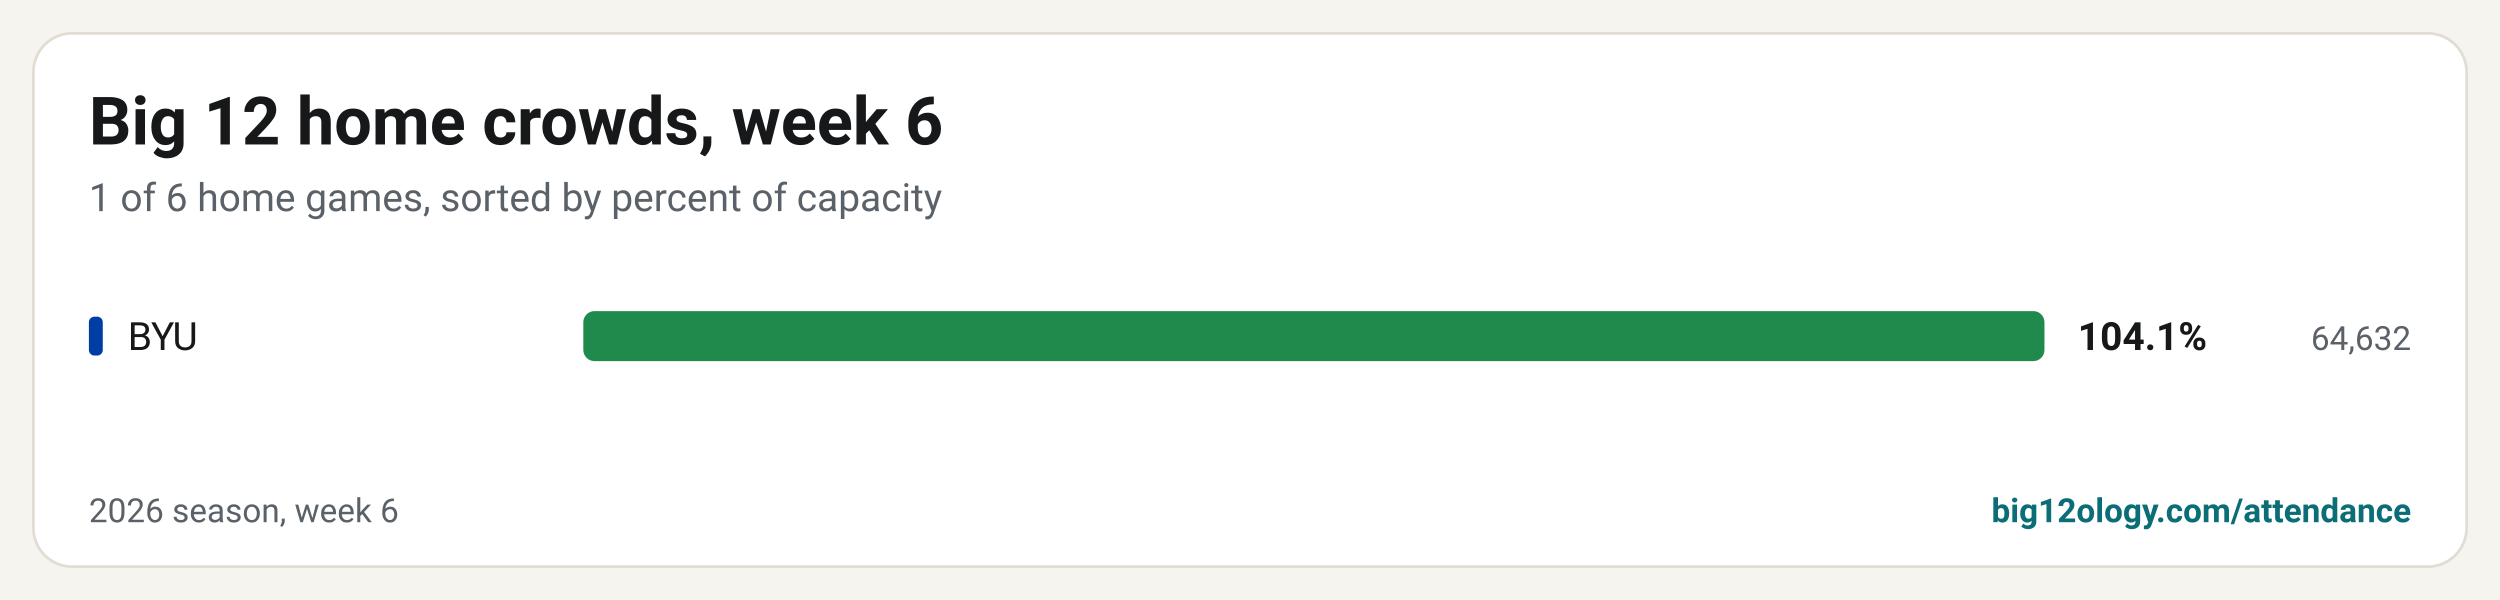
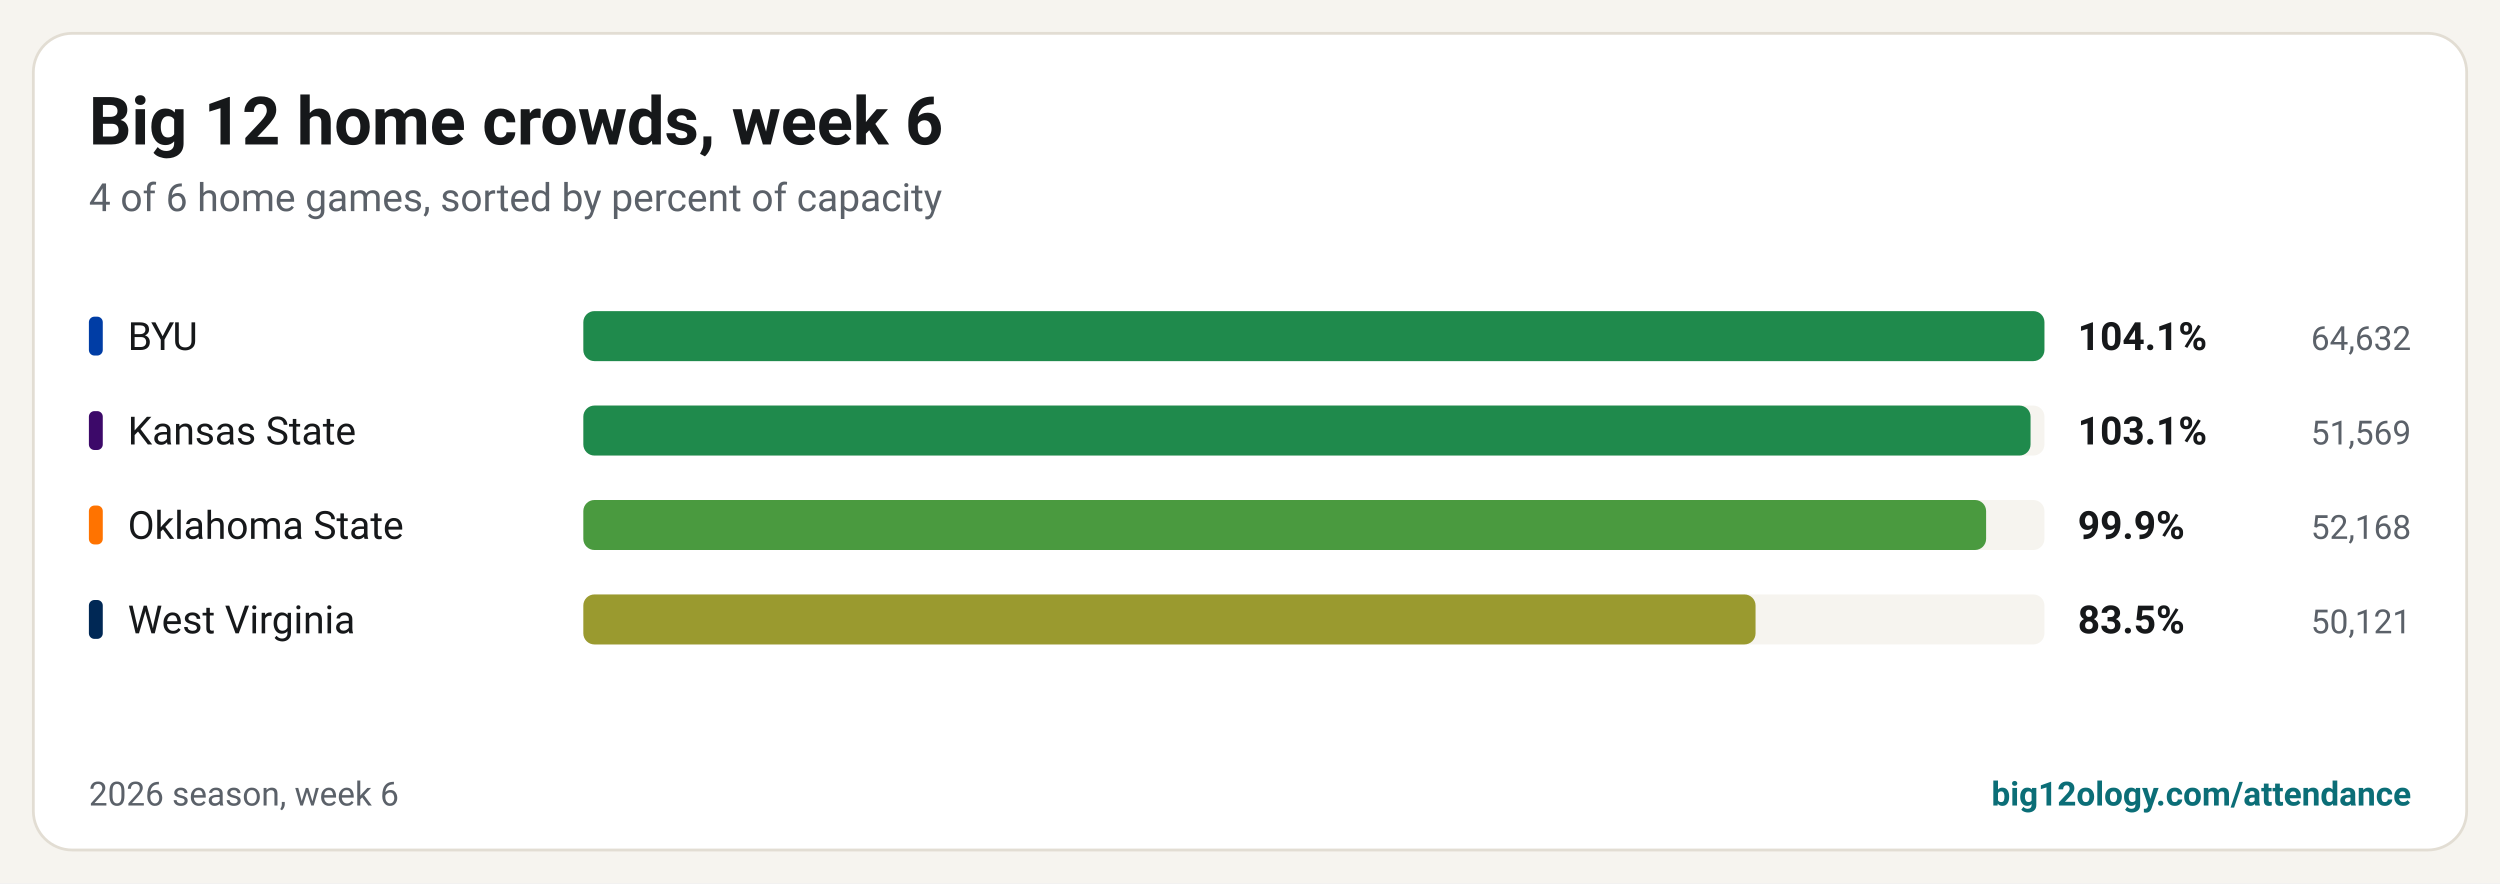
- <svg xmlns="http://www.w3.org/2000/svg" width="900" height="216" viewBox="0 0 900 216" role="img" aria-label="Big 12 home crowds, week 6. 1 of 6 home games, sorted by percent of capacity">
-   <rect width="900" height="216" fill="#f6f4ef" />
-   <rect x="12" y="12" width="876" height="192" rx="14" fill="#ffffff" stroke="#e2ddd3" />
+ <svg xmlns="http://www.w3.org/2000/svg" width="900" height="318" viewBox="0 0 900 318" role="img" aria-label="Big 12 home crowds, week 6. 4 of 6 home games, sorted by percent of capacity">
+   <rect width="900" height="318" fill="#f6f4ef" />
+   <rect x="12" y="12" width="876" height="294" rx="14" fill="#ffffff" stroke="#e2ddd3" />
  <text x="32" y="52" font-family="-apple-system, BlinkMacSystemFont, 'Segoe UI', Roboto, Helvetica, Arial, sans-serif" font-size="24" font-weight="700" fill="#16181A">Big 12 home crowds, week 6</text>
-   <text x="32" y="76" font-family="-apple-system, BlinkMacSystemFont, 'Segoe UI', Roboto, Helvetica, Arial, sans-serif" font-size="14" fill="#5b6169">1 of 6 home games, sorted by percent of capacity</text>
+   <text x="32" y="76" font-family="-apple-system, BlinkMacSystemFont, 'Segoe UI', Roboto, Helvetica, Arial, sans-serif" font-size="14" fill="#5b6169">4 of 6 home games, sorted by percent of capacity</text>
  <rect x="32" y="114" width="5" height="14" rx="2" fill="#003da5" />
  <text x="46" y="126" font-family="-apple-system, BlinkMacSystemFont, 'Segoe UI', Roboto, Helvetica, Arial, sans-serif" font-size="14" fill="#16181A">BYU</text>
  <rect x="210" y="112" width="526" height="18" rx="4" fill="#f6f4ef" />
  <rect x="210" y="112" width="526" height="18" rx="4" fill="#1f8a4c" />
  <text x="748" y="126" font-family="-apple-system, BlinkMacSystemFont, 'Segoe UI', Roboto, Helvetica, Arial, sans-serif" font-size="14" font-weight="700" fill="#16181A">104.1%</text>
  <text x="868" y="126" font-family="-apple-system, BlinkMacSystemFont, 'Segoe UI', Roboto, Helvetica, Arial, sans-serif" font-size="12" fill="#5b6169" text-anchor="end">64,632</text>
-   <text x="32" y="188" font-family="-apple-system, BlinkMacSystemFont, 'Segoe UI', Roboto, Helvetica, Arial, sans-serif" font-size="12" fill="#5b6169">2026 season, week 6</text>
-   <text x="868" y="188" font-family="-apple-system, BlinkMacSystemFont, 'Segoe UI', Roboto, Helvetica, Arial, sans-serif" font-size="12" fill="#0B6E77" text-anchor="end" font-weight="600">big12ology.com/attendance</text>
+   <rect x="32" y="148" width="5" height="14" rx="2" fill="#3c0969" />
+   <text x="46" y="160" font-family="-apple-system, BlinkMacSystemFont, 'Segoe UI', Roboto, Helvetica, Arial, sans-serif" font-size="14" fill="#16181A">Kansas State</text>
+   <rect x="210" y="146" width="526" height="18" rx="4" fill="#f6f4ef" />
+   <rect x="210" y="146" width="521" height="18" rx="4" fill="#1f8a4c" />
+   <text x="748" y="160" font-family="-apple-system, BlinkMacSystemFont, 'Segoe UI', Roboto, Helvetica, Arial, sans-serif" font-size="14" font-weight="700" fill="#16181A">103.1%</text>
+   <text x="868" y="160" font-family="-apple-system, BlinkMacSystemFont, 'Segoe UI', Roboto, Helvetica, Arial, sans-serif" font-size="12" fill="#5b6169" text-anchor="end">51,569</text>
+   <rect x="32" y="182" width="5" height="14" rx="2" fill="#ff7300" />
+   <text x="46" y="194" font-family="-apple-system, BlinkMacSystemFont, 'Segoe UI', Roboto, Helvetica, Arial, sans-serif" font-size="14" fill="#16181A">Oklahoma State</text>
+   <rect x="210" y="180" width="526" height="18" rx="4" fill="#f6f4ef" />
+   <rect x="210" y="180" width="505" height="18" rx="4" fill="#4a9a3f" />
+   <text x="748" y="194" font-family="-apple-system, BlinkMacSystemFont, 'Segoe UI', Roboto, Helvetica, Arial, sans-serif" font-size="14" font-weight="700" fill="#16181A">99.9%</text>
+   <text x="868" y="194" font-family="-apple-system, BlinkMacSystemFont, 'Segoe UI', Roboto, Helvetica, Arial, sans-serif" font-size="12" fill="#5b6169" text-anchor="end">52,168</text>
+   <rect x="32" y="216" width="5" height="14" rx="2" fill="#002855" />
+   <text x="46" y="228" font-family="-apple-system, BlinkMacSystemFont, 'Segoe UI', Roboto, Helvetica, Arial, sans-serif" font-size="14" fill="#16181A">West Virginia</text>
+   <rect x="210" y="214" width="526" height="18" rx="4" fill="#f6f4ef" />
+   <rect x="210" y="214" width="422" height="18" rx="4" fill="#9a9a2f" />
+   <text x="748" y="228" font-family="-apple-system, BlinkMacSystemFont, 'Segoe UI', Roboto, Helvetica, Arial, sans-serif" font-size="14" font-weight="700" fill="#16181A">83.5%</text>
+   <text x="868" y="228" font-family="-apple-system, BlinkMacSystemFont, 'Segoe UI', Roboto, Helvetica, Arial, sans-serif" font-size="12" fill="#5b6169" text-anchor="end">50,121</text>
+   <text x="32" y="290" font-family="-apple-system, BlinkMacSystemFont, 'Segoe UI', Roboto, Helvetica, Arial, sans-serif" font-size="12" fill="#5b6169">2026 season, week 6</text>
+   <text x="868" y="290" font-family="-apple-system, BlinkMacSystemFont, 'Segoe UI', Roboto, Helvetica, Arial, sans-serif" font-size="12" fill="#0B6E77" text-anchor="end" font-weight="600">big12ology.com/attendance</text>
</svg>
